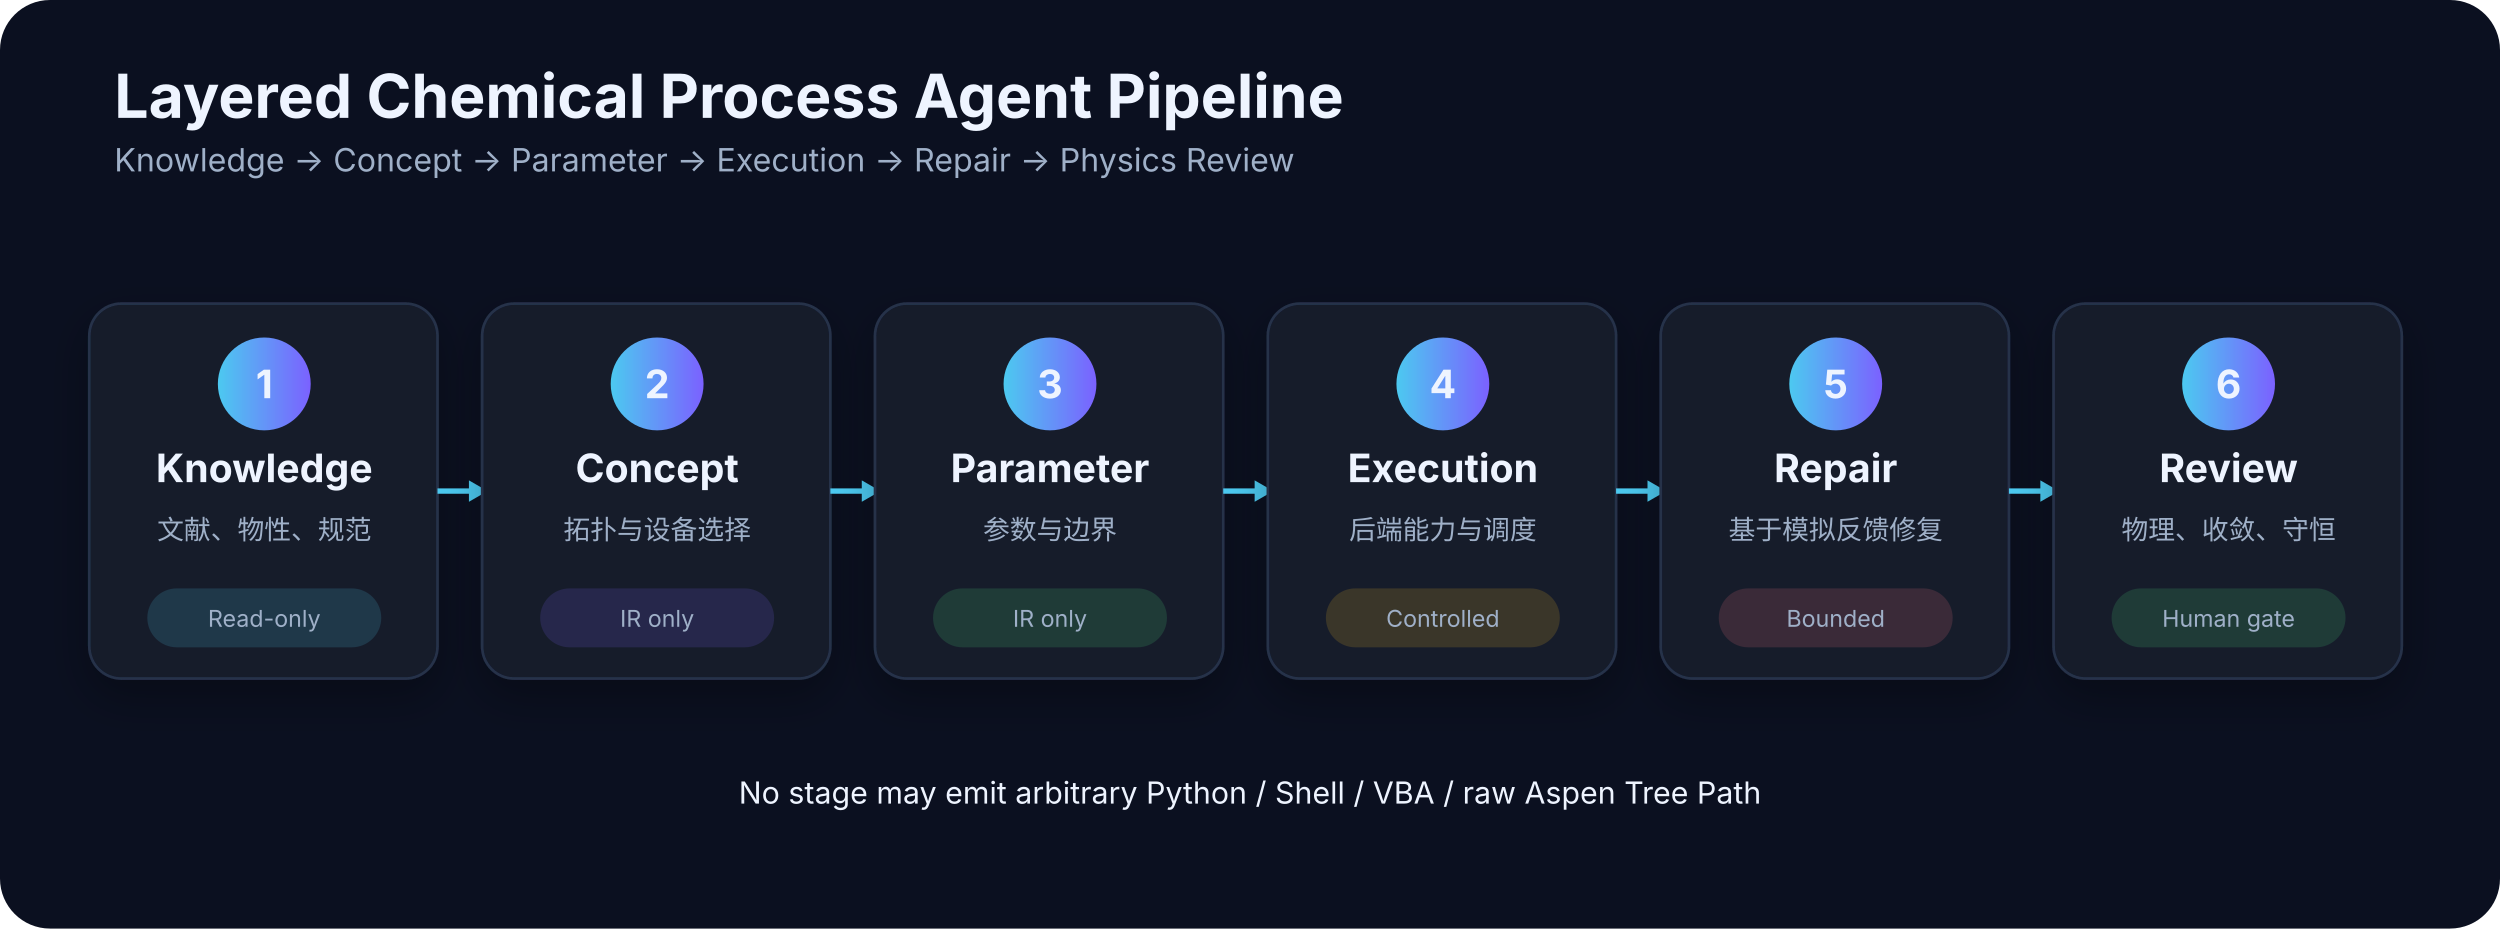
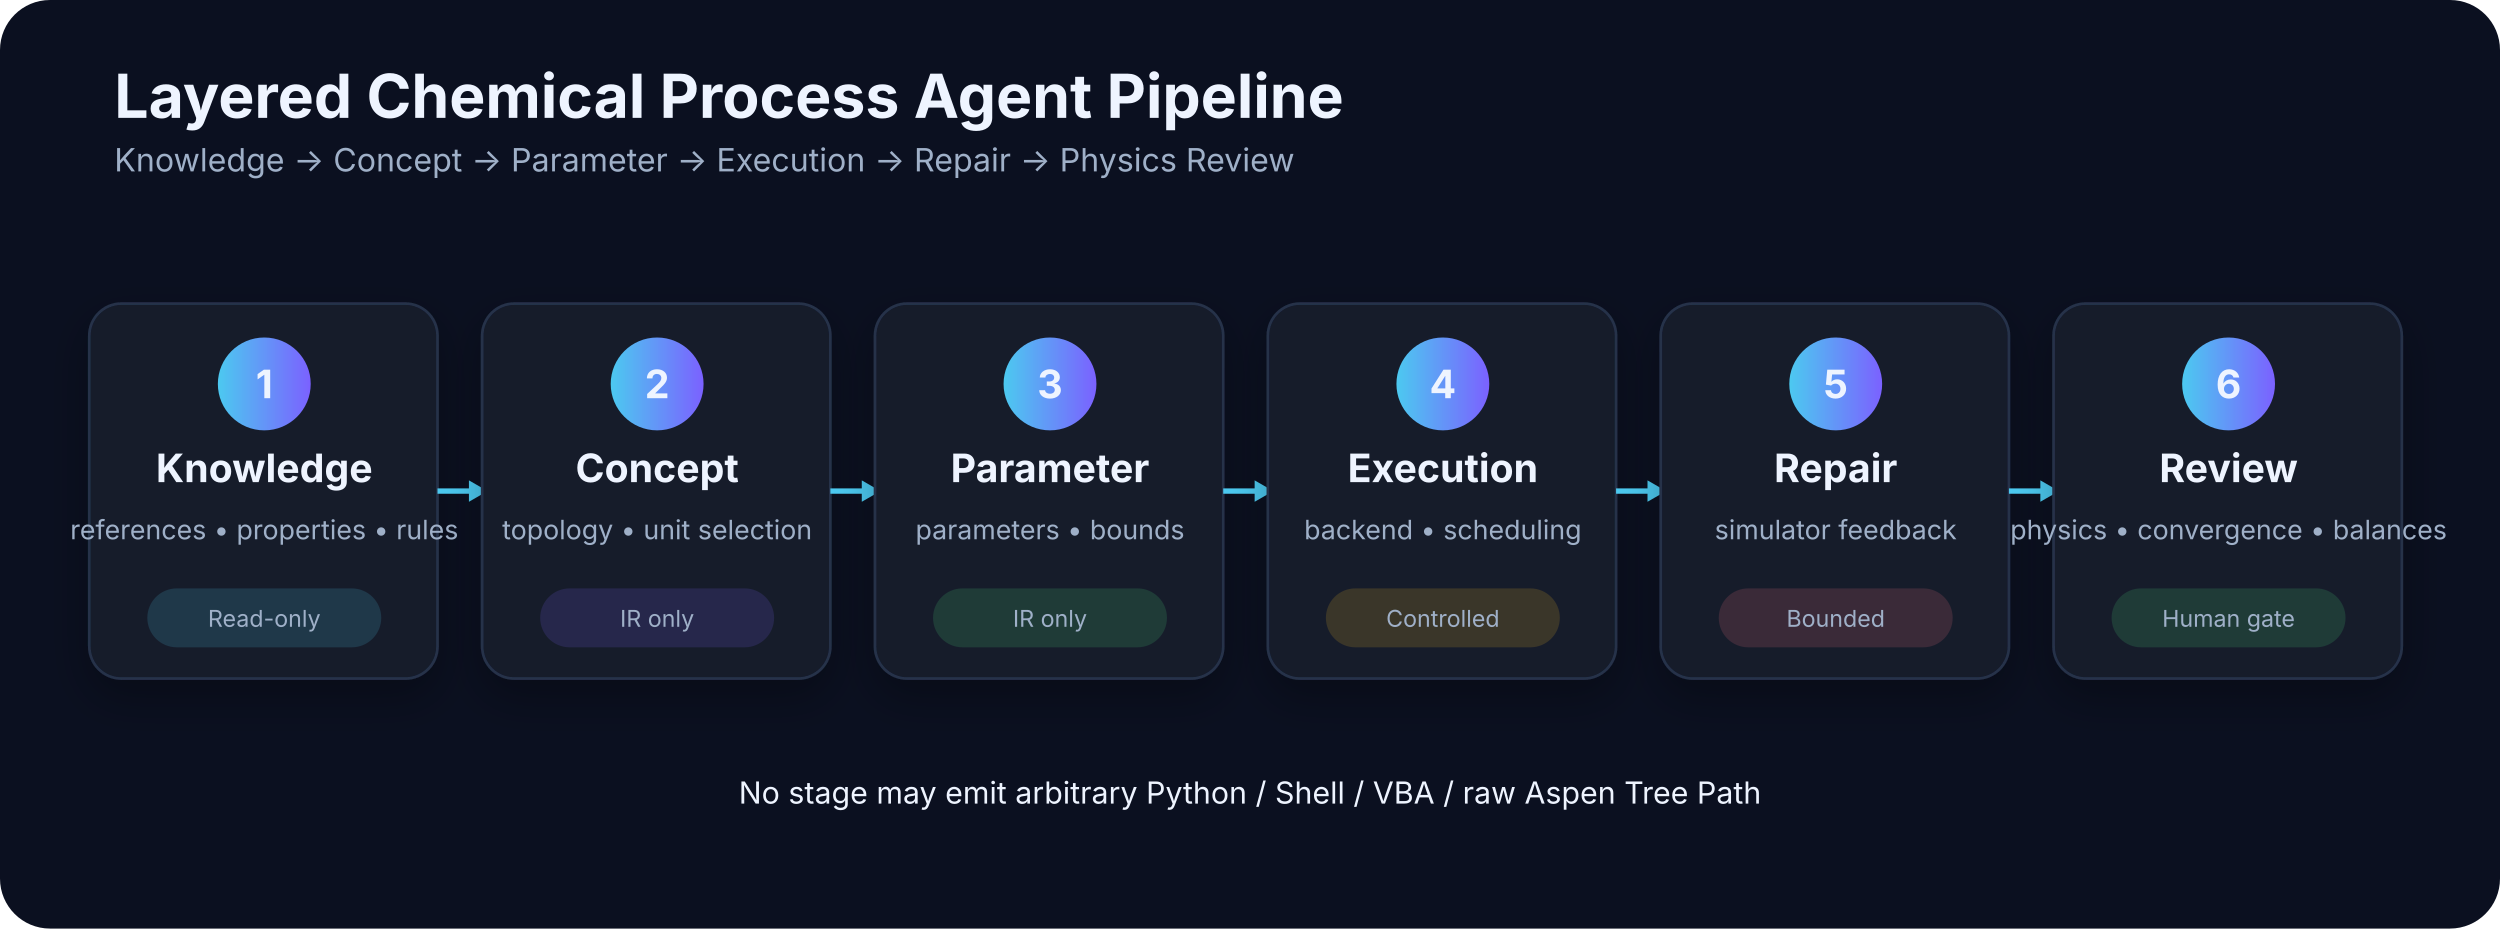
<svg xmlns="http://www.w3.org/2000/svg" width="1400" height="520" viewBox="0 0 1400 520" role="img" aria-labelledby="title desc">
  <rect width="1400" height="520" rx="28" fill="#0b1020" />
  <defs>
    <filter id="shadow" x="-20%" y="-20%" width="140%" height="140%">
      <feDropShadow dx="0" dy="10" stdDeviation="12" flood-color="#000" flood-opacity=".28" />
    </filter>
    <linearGradient id="grad" x1="0" x2="1">
      <stop offset="0" stop-color="#4cc9f0" />
      <stop offset="1" stop-color="#7b61ff" />
    </linearGradient>
-     <style>text{font-family:Inter,Segoe UI,Noto Sans CJK SC,Microsoft YaHei,Arial,sans-serif}.title{fill:#eef4ff;font-size:34px;font-weight:750}.sub{fill:#9fb0c8;font-size:18px}.h{fill:#eef4ff;font-size:22px;font-weight:700}.b{fill:#eef4ff;font-size:17px}.m{fill:#9fb0c8;font-size:15px}.small{fill:#9fb0c8;font-size:13px}.panel{fill:#131a2b;stroke:#26324a;stroke-width:1.5}</style>
+     <style>text{font-family:Inter,Segoe UI,Arial,sans-serif}.title{fill:#eef4ff;font-size:34px;font-weight:750}.sub{fill:#9fb0c8;font-size:18px}.h{fill:#eef4ff;font-size:22px;font-weight:700}.b{fill:#eef4ff;font-size:17px}.m{fill:#9fb0c8;font-size:15px}.small{fill:#9fb0c8;font-size:13px}.panel{fill:#131a2b;stroke:#26324a;stroke-width:1.5}</style>
  </defs>
  <text x="64" y="66" class="title">Layered Chemical Process Agent Pipeline</text>
  <text x="64" y="96" class="sub">Knowledge → Concept → Parameter → Execution → Repair → Physics Review</text>
  <rect x="50" y="170" width="195" height="210" rx="18" class="panel" filter="url(#shadow)" />
  <circle cx="148" cy="215" r="26" fill="url(#grad)" />
  <text x="148" y="223" class="h" text-anchor="middle">1</text>
  <text x="148" y="270" class="h" text-anchor="middle">Knowledge</text>
-   <text x="148" y="302" class="m" text-anchor="middle">文献、物性、规范</text>
+   <text x="148" y="302" class="m" text-anchor="middle">references • properties • rules</text>
  <rect x="83" y="330" width="130" height="32" rx="16" fill="#4cc9f0" opacity=".16" stroke="#4cc9f0" />
  <text x="148" y="351" class="small" text-anchor="middle">Read-only</text>
  <line x1="245" y1="275" x2="273" y2="275" stroke="#4cc9f0" stroke-width="3" />
  <polygon points="273,275 262.6,281 262.6,269" fill="#4cc9f0" />
  <rect x="270" y="170" width="195" height="210" rx="18" class="panel" filter="url(#shadow)" />
  <circle cx="368" cy="215" r="26" fill="url(#grad)" />
  <text x="368" y="223" class="h" text-anchor="middle">2</text>
  <text x="368" y="270" class="h" text-anchor="middle">Concept</text>
-   <text x="368" y="302" class="m" text-anchor="middle">拓扑与设备选择</text>
+   <text x="368" y="302" class="m" text-anchor="middle">topology • unit selection</text>
  <rect x="303" y="330" width="130" height="32" rx="16" fill="#7b61ff" opacity=".16" stroke="#7b61ff" />
  <text x="368" y="351" class="small" text-anchor="middle">IR only</text>
  <line x1="465" y1="275" x2="493" y2="275" stroke="#4cc9f0" stroke-width="3" />
  <polygon points="493,275 482.6,281 482.6,269" fill="#4cc9f0" />
  <rect x="490" y="170" width="195" height="210" rx="18" class="panel" filter="url(#shadow)" />
  <circle cx="588" cy="215" r="26" fill="url(#grad)" />
  <text x="588" y="223" class="h" text-anchor="middle">3</text>
  <text x="588" y="270" class="h" text-anchor="middle">Parameter</text>
-   <text x="588" y="302" class="m" text-anchor="middle">参数与边界</text>
+   <text x="588" y="302" class="m" text-anchor="middle">parameters • bounds</text>
  <rect x="523" y="330" width="130" height="32" rx="16" fill="#4ade80" opacity=".16" stroke="#4ade80" />
  <text x="588" y="351" class="small" text-anchor="middle">IR only</text>
  <line x1="685" y1="275" x2="713" y2="275" stroke="#4cc9f0" stroke-width="3" />
  <polygon points="713,275 702.6,281 702.6,269" fill="#4cc9f0" />
  <rect x="710" y="170" width="195" height="210" rx="18" class="panel" filter="url(#shadow)" />
  <circle cx="808" cy="215" r="26" fill="url(#grad)" />
  <text x="808" y="223" class="h" text-anchor="middle">4</text>
  <text x="808" y="270" class="h" text-anchor="middle">Execution</text>
-   <text x="808" y="302" class="m" text-anchor="middle">后端能力与调度</text>
+   <text x="808" y="302" class="m" text-anchor="middle">backend • scheduling</text>
  <rect x="743" y="330" width="130" height="32" rx="16" fill="#fbbf24" opacity=".16" stroke="#fbbf24" />
  <text x="808" y="351" class="small" text-anchor="middle">Controlled</text>
  <line x1="905" y1="275" x2="933" y2="275" stroke="#4cc9f0" stroke-width="3" />
  <polygon points="933,275 922.6,281 922.6,269" fill="#4cc9f0" />
  <rect x="930" y="170" width="195" height="210" rx="18" class="panel" filter="url(#shadow)" />
  <circle cx="1028" cy="215" r="26" fill="url(#grad)" />
  <text x="1028" y="223" class="h" text-anchor="middle">5</text>
  <text x="1028" y="270" class="h" text-anchor="middle">Repair</text>
-   <text x="1028" y="302" class="m" text-anchor="middle">基于模拟反馈修复</text>
+   <text x="1028" y="302" class="m" text-anchor="middle">simulator feedback</text>
  <rect x="963" y="330" width="130" height="32" rx="16" fill="#fb7185" opacity=".16" stroke="#fb7185" />
  <text x="1028" y="351" class="small" text-anchor="middle">Bounded</text>
  <line x1="1125" y1="275" x2="1153" y2="275" stroke="#4cc9f0" stroke-width="3" />
  <polygon points="1153,275 1142.6,281 1142.6,269" fill="#4cc9f0" />
  <rect x="1150" y="170" width="195" height="210" rx="18" class="panel" filter="url(#shadow)" />
  <circle cx="1248" cy="215" r="26" fill="url(#grad)" />
  <text x="1248" y="223" class="h" text-anchor="middle">6</text>
  <text x="1248" y="270" class="h" text-anchor="middle">Review</text>
-   <text x="1248" y="302" class="m" text-anchor="middle">物理、收敛、守恒</text>
+   <text x="1248" y="302" class="m" text-anchor="middle">physics • convergence • balances</text>
  <rect x="1183" y="330" width="130" height="32" rx="16" fill="#4ade80" opacity=".16" stroke="#4ade80" />
  <text x="1248" y="351" class="small" text-anchor="middle">Human gate</text>
  <text x="700" y="450" class="b" text-anchor="middle">No stage may emit arbitrary Python / Shell / VBA / raw Aspen Tree Path</text>
</svg>
